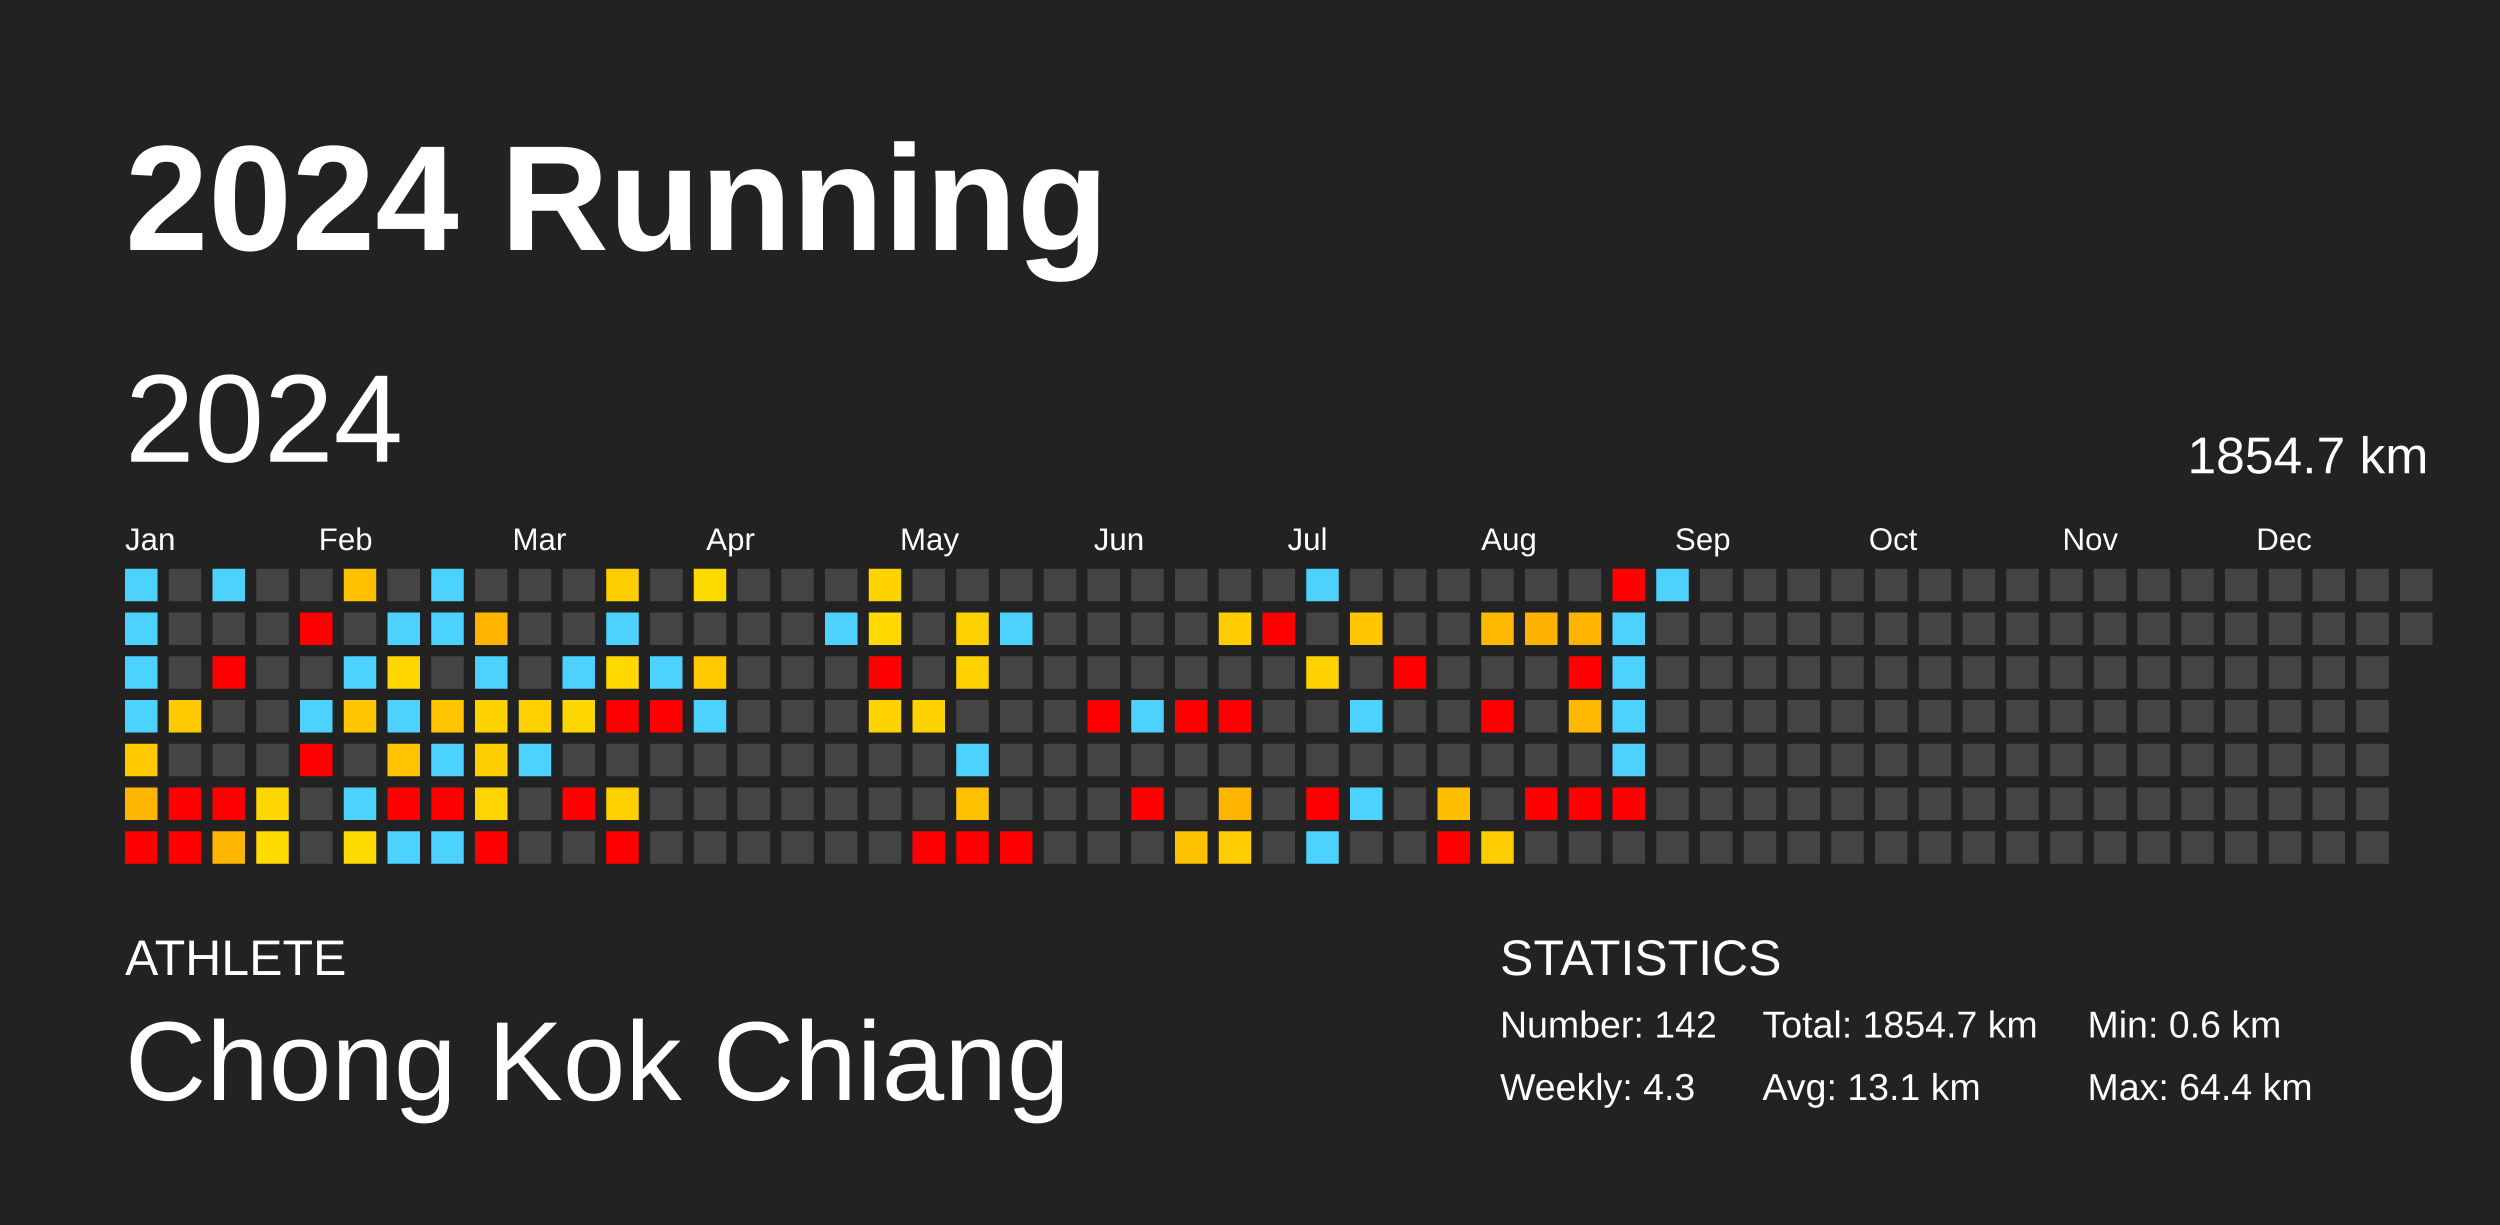
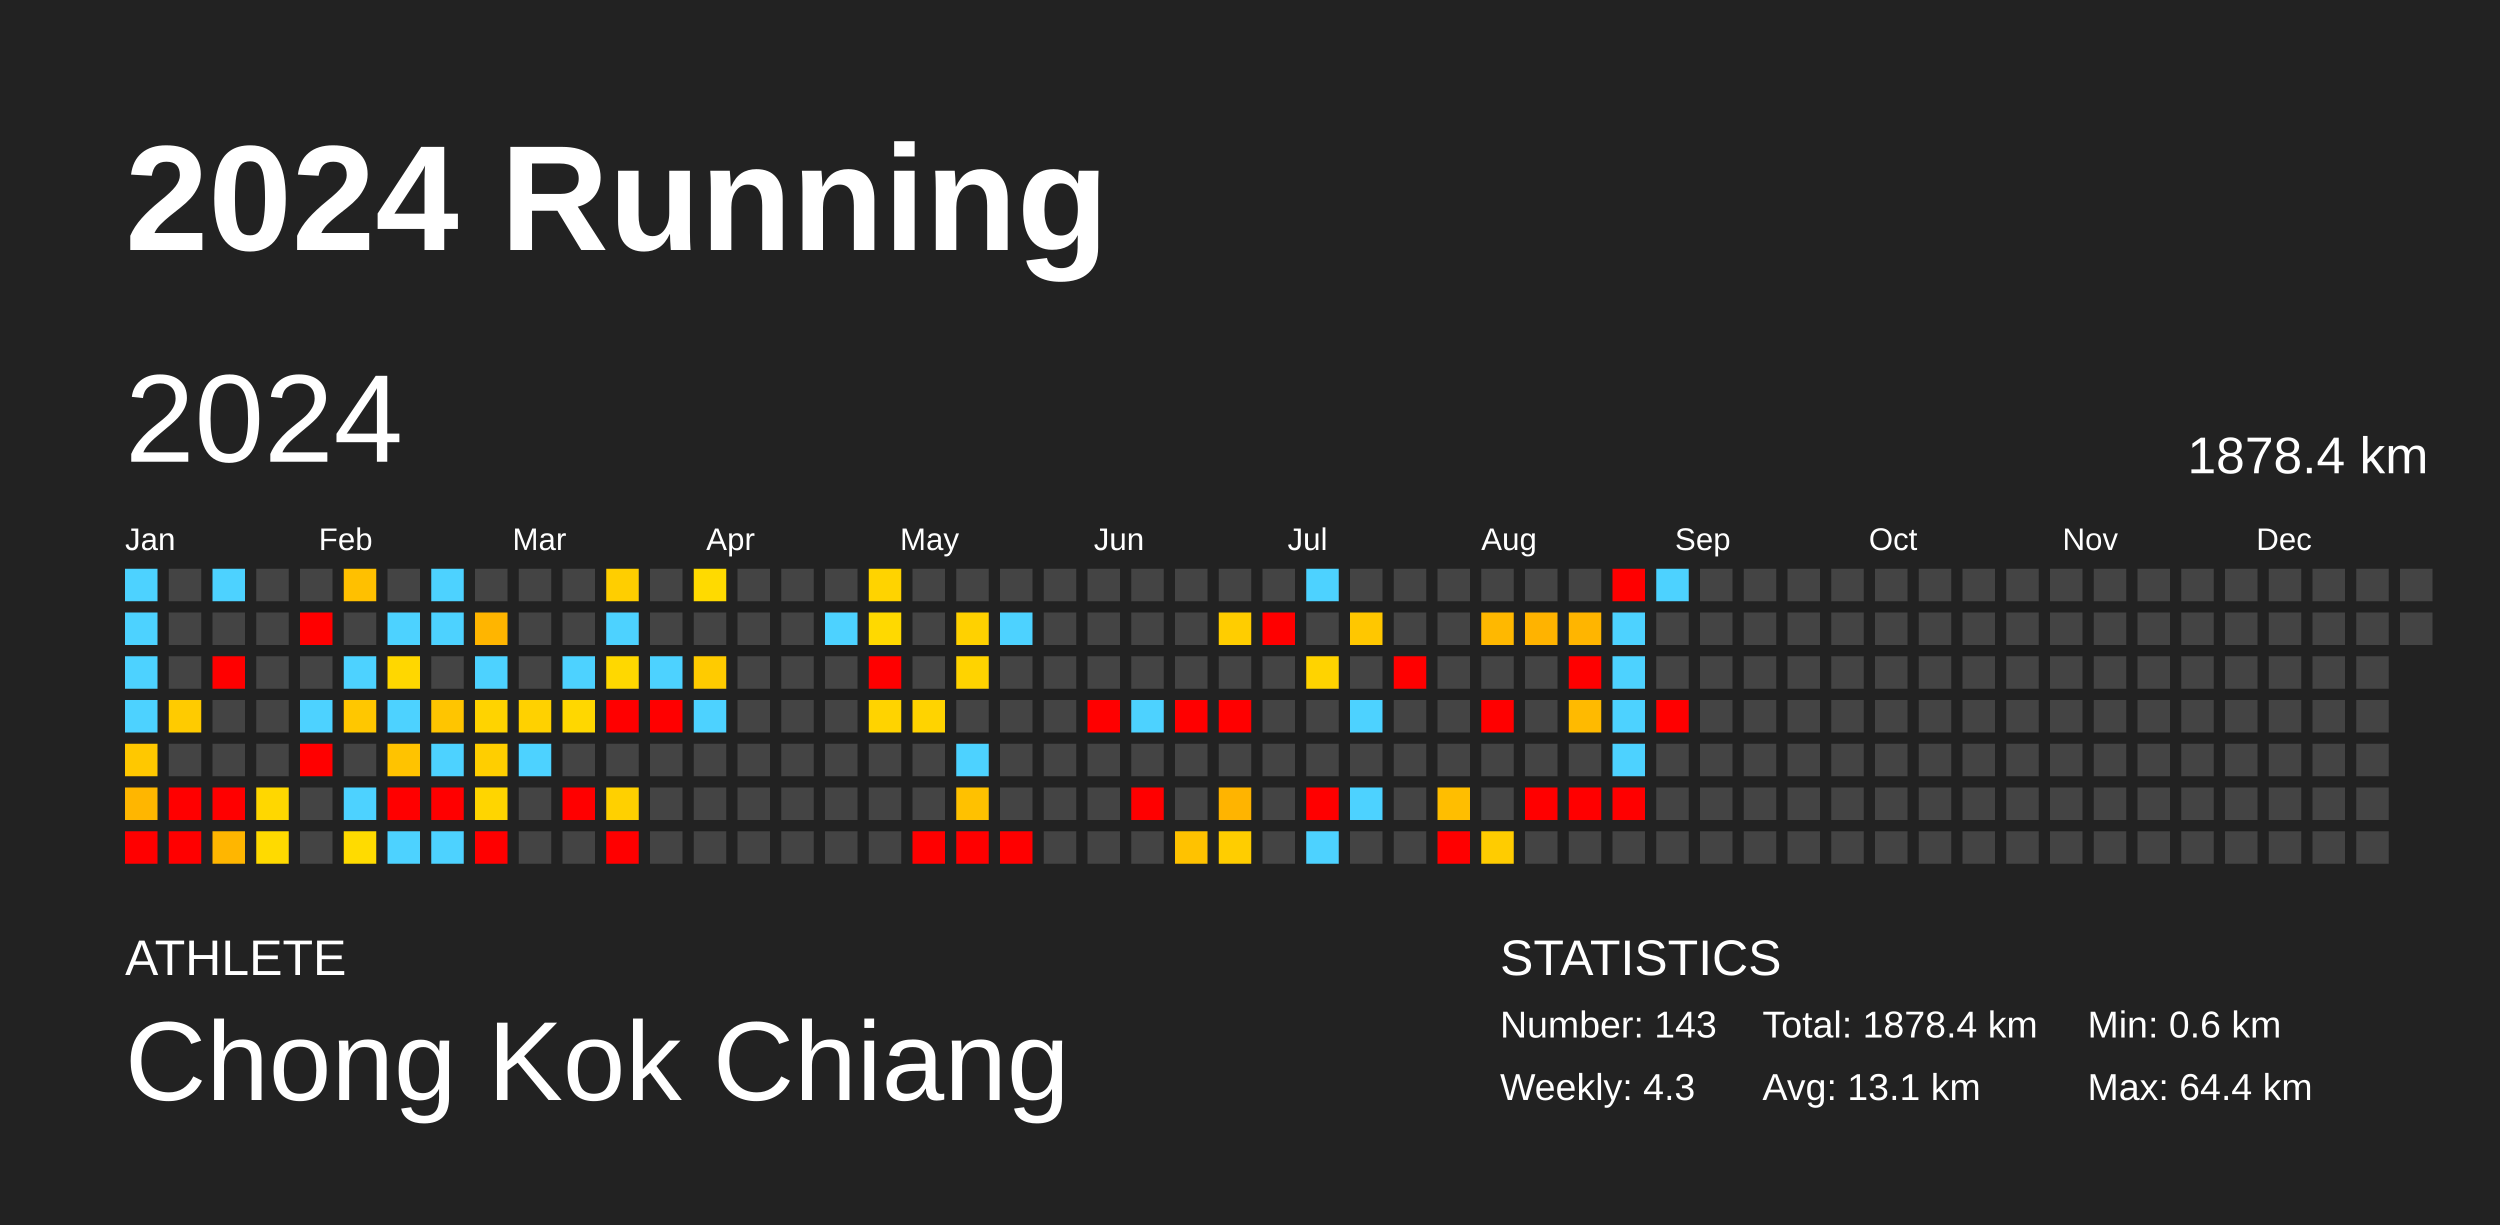
<svg xmlns="http://www.w3.org/2000/svg" baseProfile="full" height="98mm" version="1.1" viewBox="0,0,200,98" width="200mm">
  <defs />
  <rect fill="#222222" height="98" width="200" x="0" y="0" />
  <text fill="#FFFFFF" style="font-size:12px; font-family:Arial; font-weight:bold;" x="10" y="20">2024 Running</text>
  <text fill="#FFFFFF" style="font-size:4px; font-family:Arial" x="10" y="78">ATHLETE</text>
  <text fill="#FFFFFF" style="font-size:9px; font-family:Arial" x="10" y="88">Chong Kok Chiang</text>
  <text fill="#FFFFFF" style="font-size:4px; font-family:Arial" x="120" y="78">STATISTICS</text>
-   <text fill="#FFFFFF" style="font-size:3px; font-family:Arial" x="120" y="83">Number: 142</text>
+   <text fill="#FFFFFF" style="font-size:3px; font-family:Arial" x="120" y="83">Number: 143</text>
  <text fill="#FFFFFF" style="font-size:3px; font-family:Arial" x="120" y="88">Weekly: 4.3</text>
-   <text fill="#FFFFFF" style="font-size:3px; font-family:Arial" x="141" y="83">Total: 1854.7 km</text>
+   <text fill="#FFFFFF" style="font-size:3px; font-family:Arial" x="141" y="83">Total: 1878.4 km</text>
  <text fill="#FFFFFF" style="font-size:3px; font-family:Arial" x="141" y="88">Avg: 13.1 km</text>
  <text fill="#FFFFFF" style="font-size:3px; font-family:Arial" x="167" y="83">Min: 0.6 km</text>
  <text fill="#FFFFFF" style="font-size:3px; font-family:Arial" x="167" y="88">Max: 64.4 km</text>
  <text dominant-baseline="hanging" fill="#FFFFFF" style="font-size:10.0px; font-family:Arial;" x="10" y="30">2024</text>
-   <text dominant-baseline="hanging" fill="#FFFFFF" style="font-size:4.125px; font-family:Arial;" x="175" y="35">1854.7 km</text>
+   <text dominant-baseline="hanging" fill="#FFFFFF" style="font-size:4.125px; font-family:Arial;" x="175" y="35">1878.4 km</text>
  <text fill="#FFFFFF" style="font-size:2.5px; font-family:Arial" x="10.0" y="44">Jan</text>
  <text fill="#FFFFFF" style="font-size:2.5px; font-family:Arial" x="25.5" y="44">Feb</text>
  <text fill="#FFFFFF" style="font-size:2.5px; font-family:Arial" x="41.0" y="44">Mar</text>
  <text fill="#FFFFFF" style="font-size:2.5px; font-family:Arial" x="56.5" y="44">Apr</text>
  <text fill="#FFFFFF" style="font-size:2.5px; font-family:Arial" x="72.0" y="44">May</text>
  <text fill="#FFFFFF" style="font-size:2.5px; font-family:Arial" x="87.5" y="44">Jun</text>
  <text fill="#FFFFFF" style="font-size:2.5px; font-family:Arial" x="103.0" y="44">Jul</text>
  <text fill="#FFFFFF" style="font-size:2.5px; font-family:Arial" x="118.5" y="44">Aug</text>
  <text fill="#FFFFFF" style="font-size:2.5px; font-family:Arial" x="134.0" y="44">Sep</text>
  <text fill="#FFFFFF" style="font-size:2.5px; font-family:Arial" x="149.5" y="44">Oct</text>
  <text fill="#FFFFFF" style="font-size:2.5px; font-family:Arial" x="165.0" y="44">Nov</text>
  <text fill="#FFFFFF" style="font-size:2.5px; font-family:Arial" x="180.5" y="44">Dec</text>
  <rect fill="#4dd2ff" height="2.6" width="2.6" x="10.0" y="45.5" />
  <rect fill="#4dd2ff" height="2.6" width="2.6" x="10.0" y="49.0" />
  <rect fill="#4dd2ff" height="2.6" width="2.6" x="10.0" y="52.5" />
  <rect fill="#4dd2ff" height="2.6" width="2.6" x="10.0" y="56.0" />
  <rect fill="#ffc800" height="2.6" width="2.6" x="10.0" y="59.5" />
  <rect fill="#ffb600" height="2.6" width="2.6" x="10.0" y="63.0" />
  <rect fill="red" height="2.6" width="2.6" x="10.0" y="66.5" />
  <rect fill="#444444" height="2.6" width="2.6" x="13.5" y="45.5" />
  <rect fill="#444444" height="2.6" width="2.6" x="13.5" y="49.0" />
  <rect fill="#444444" height="2.6" width="2.6" x="13.5" y="52.5" />
  <rect fill="#ffcb00" height="2.6" width="2.6" x="13.5" y="56.0" />
  <rect fill="#444444" height="2.6" width="2.6" x="13.5" y="59.5" />
  <rect fill="red" height="2.6" width="2.6" x="13.5" y="63.0" />
  <rect fill="red" height="2.6" width="2.6" x="13.5" y="66.5" />
  <rect fill="#4dd2ff" height="2.6" width="2.6" x="17.0" y="45.5" />
  <rect fill="#444444" height="2.6" width="2.6" x="17.0" y="49.0" />
  <rect fill="red" height="2.6" width="2.6" x="17.0" y="52.5" />
  <rect fill="#444444" height="2.6" width="2.6" x="17.0" y="56.0" />
  <rect fill="#444444" height="2.6" width="2.6" x="17.0" y="59.5" />
  <rect fill="red" height="2.6" width="2.6" x="17.0" y="63.0" />
  <rect fill="#ffb600" height="2.6" width="2.6" x="17.0" y="66.5" />
  <rect fill="#444444" height="2.6" width="2.6" x="20.5" y="45.5" />
  <rect fill="#444444" height="2.6" width="2.6" x="20.5" y="49.0" />
  <rect fill="#444444" height="2.6" width="2.6" x="20.5" y="52.5" />
  <rect fill="#444444" height="2.6" width="2.6" x="20.5" y="56.0" />
  <rect fill="#444444" height="2.6" width="2.6" x="20.5" y="59.5" />
  <rect fill="#ffd700" height="2.6" width="2.6" x="20.5" y="63.0" />
  <rect fill="#ffda00" height="2.6" width="2.6" x="20.5" y="66.5" />
  <rect fill="#444444" height="2.6" width="2.6" x="24.0" y="45.5" />
  <rect fill="red" height="2.6" width="2.6" x="24.0" y="49.0" />
  <rect fill="#444444" height="2.6" width="2.6" x="24.0" y="52.5" />
  <rect fill="#4dd2ff" height="2.6" width="2.6" x="24.0" y="56.0" />
  <rect fill="red" height="2.6" width="2.6" x="24.0" y="59.5" />
  <rect fill="#444444" height="2.6" width="2.6" x="24.0" y="63.0" />
  <rect fill="#444444" height="2.6" width="2.6" x="24.0" y="66.5" />
  <rect fill="#ffc000" height="2.6" width="2.6" x="27.5" y="45.5" />
  <rect fill="#444444" height="2.6" width="2.6" x="27.5" y="49.0" />
  <rect fill="#4dd2ff" height="2.6" width="2.6" x="27.5" y="52.5" />
  <rect fill="#ffc700" height="2.6" width="2.6" x="27.5" y="56.0" />
  <rect fill="#444444" height="2.6" width="2.6" x="27.5" y="59.5" />
  <rect fill="#4dd2ff" height="2.6" width="2.6" x="27.5" y="63.0" />
  <rect fill="#ffdb00" height="2.6" width="2.6" x="27.5" y="66.5" />
  <rect fill="#444444" height="2.6" width="2.6" x="31.0" y="45.5" />
  <rect fill="#4dd2ff" height="2.6" width="2.6" x="31.0" y="49.0" />
  <rect fill="#ffd700" height="2.6" width="2.6" x="31.0" y="52.5" />
  <rect fill="#4dd2ff" height="2.6" width="2.6" x="31.0" y="56.0" />
  <rect fill="#ffc300" height="2.6" width="2.6" x="31.0" y="59.5" />
  <rect fill="red" height="2.6" width="2.6" x="31.0" y="63.0" />
  <rect fill="#4dd2ff" height="2.6" width="2.6" x="31.0" y="66.5" />
  <rect fill="#4dd2ff" height="2.6" width="2.6" x="34.5" y="45.5" />
  <rect fill="#4dd2ff" height="2.6" width="2.6" x="34.5" y="49.0" />
  <rect fill="#444444" height="2.6" width="2.6" x="34.5" y="52.5" />
  <rect fill="#ffc500" height="2.6" width="2.6" x="34.5" y="56.0" />
  <rect fill="#4dd2ff" height="2.6" width="2.6" x="34.5" y="59.5" />
  <rect fill="red" height="2.6" width="2.6" x="34.5" y="63.0" />
  <rect fill="#4dd2ff" height="2.6" width="2.6" x="34.5" y="66.5" />
  <rect fill="#444444" height="2.6" width="2.6" x="38.0" y="45.5" />
  <rect fill="#ffb500" height="2.6" width="2.6" x="38.0" y="49.0" />
  <rect fill="#4dd2ff" height="2.6" width="2.6" x="38.0" y="52.5" />
  <rect fill="#ffd300" height="2.6" width="2.6" x="38.0" y="56.0" />
  <rect fill="#ffce00" height="2.6" width="2.6" x="38.0" y="59.5" />
  <rect fill="#ffd500" height="2.6" width="2.6" x="38.0" y="63.0" />
  <rect fill="red" height="2.6" width="2.6" x="38.0" y="66.5" />
  <rect fill="#444444" height="2.6" width="2.6" x="41.5" y="45.5" />
  <rect fill="#444444" height="2.6" width="2.6" x="41.5" y="49.0" />
  <rect fill="#444444" height="2.6" width="2.6" x="41.5" y="52.5" />
  <rect fill="#ffd100" height="2.6" width="2.6" x="41.5" y="56.0" />
  <rect fill="#4dd2ff" height="2.6" width="2.6" x="41.5" y="59.5" />
  <rect fill="#444444" height="2.6" width="2.6" x="41.5" y="63.0" />
  <rect fill="#444444" height="2.6" width="2.6" x="41.5" y="66.5" />
  <rect fill="#444444" height="2.6" width="2.6" x="45.0" y="45.5" />
  <rect fill="#444444" height="2.6" width="2.6" x="45.0" y="49.0" />
  <rect fill="#4dd2ff" height="2.6" width="2.6" x="45.0" y="52.5" />
  <rect fill="#ffd700" height="2.6" width="2.6" x="45.0" y="56.0" />
  <rect fill="#444444" height="2.6" width="2.6" x="45.0" y="59.5" />
  <rect fill="red" height="2.6" width="2.6" x="45.0" y="63.0" />
  <rect fill="#444444" height="2.6" width="2.6" x="45.0" y="66.5" />
  <rect fill="#ffce00" height="2.6" width="2.6" x="48.5" y="45.5" />
  <rect fill="#4dd2ff" height="2.6" width="2.6" x="48.5" y="49.0" />
  <rect fill="#ffd800" height="2.6" width="2.6" x="48.5" y="52.5" />
  <rect fill="red" height="2.6" width="2.6" x="48.5" y="56.0" />
  <rect fill="#444444" height="2.6" width="2.6" x="48.5" y="59.5" />
  <rect fill="#ffd000" height="2.6" width="2.6" x="48.5" y="63.0" />
  <rect fill="red" height="2.6" width="2.6" x="48.5" y="66.5" />
  <rect fill="#444444" height="2.6" width="2.6" x="52.0" y="45.5" />
  <rect fill="#444444" height="2.6" width="2.6" x="52.0" y="49.0" />
  <rect fill="#4dd2ff" height="2.6" width="2.6" x="52.0" y="52.5" />
  <rect fill="red" height="2.6" width="2.6" x="52.0" y="56.0" />
  <rect fill="#444444" height="2.6" width="2.6" x="52.0" y="59.5" />
  <rect fill="#444444" height="2.6" width="2.6" x="52.0" y="63.0" />
  <rect fill="#444444" height="2.6" width="2.6" x="52.0" y="66.5" />
  <rect fill="#ffda00" height="2.6" width="2.6" x="55.5" y="45.5" />
  <rect fill="#444444" height="2.6" width="2.6" x="55.5" y="49.0" />
  <rect fill="#ffcb00" height="2.6" width="2.6" x="55.5" y="52.5" />
  <rect fill="#4dd2ff" height="2.6" width="2.6" x="55.5" y="56.0" />
  <rect fill="#444444" height="2.6" width="2.6" x="55.5" y="59.5" />
  <rect fill="#444444" height="2.6" width="2.6" x="55.5" y="63.0" />
  <rect fill="#444444" height="2.6" width="2.6" x="55.5" y="66.5" />
  <rect fill="#444444" height="2.6" width="2.6" x="59.0" y="45.5" />
  <rect fill="#444444" height="2.6" width="2.6" x="59.0" y="49.0" />
  <rect fill="#444444" height="2.6" width="2.6" x="59.0" y="52.5" />
  <rect fill="#444444" height="2.6" width="2.6" x="59.0" y="56.0" />
  <rect fill="#444444" height="2.6" width="2.6" x="59.0" y="59.5" />
  <rect fill="#444444" height="2.6" width="2.6" x="59.0" y="63.0" />
  <rect fill="#444444" height="2.6" width="2.6" x="59.0" y="66.5" />
  <rect fill="#444444" height="2.6" width="2.6" x="62.5" y="45.5" />
  <rect fill="#444444" height="2.6" width="2.6" x="62.5" y="49.0" />
  <rect fill="#444444" height="2.6" width="2.6" x="62.5" y="52.5" />
  <rect fill="#444444" height="2.6" width="2.6" x="62.5" y="56.0" />
  <rect fill="#444444" height="2.6" width="2.6" x="62.5" y="59.5" />
  <rect fill="#444444" height="2.6" width="2.6" x="62.5" y="63.0" />
  <rect fill="#444444" height="2.6" width="2.6" x="62.5" y="66.5" />
  <rect fill="#444444" height="2.6" width="2.6" x="66.0" y="45.5" />
  <rect fill="#4dd2ff" height="2.6" width="2.6" x="66.0" y="49.0" />
  <rect fill="#444444" height="2.6" width="2.6" x="66.0" y="52.5" />
  <rect fill="#444444" height="2.6" width="2.6" x="66.0" y="56.0" />
  <rect fill="#444444" height="2.6" width="2.6" x="66.0" y="59.5" />
  <rect fill="#444444" height="2.6" width="2.6" x="66.0" y="63.0" />
  <rect fill="#444444" height="2.6" width="2.6" x="66.0" y="66.5" />
  <rect fill="#ffd300" height="2.6" width="2.6" x="69.5" y="45.5" />
  <rect fill="#ffd900" height="2.6" width="2.6" x="69.5" y="49.0" />
  <rect fill="red" height="2.6" width="2.6" x="69.5" y="52.5" />
  <rect fill="#ffd300" height="2.6" width="2.6" x="69.5" y="56.0" />
  <rect fill="#444444" height="2.6" width="2.6" x="69.5" y="59.5" />
  <rect fill="#444444" height="2.6" width="2.6" x="69.5" y="63.0" />
  <rect fill="#444444" height="2.6" width="2.6" x="69.5" y="66.5" />
  <rect fill="#444444" height="2.6" width="2.6" x="73.0" y="45.5" />
  <rect fill="#444444" height="2.6" width="2.6" x="73.0" y="49.0" />
  <rect fill="#444444" height="2.6" width="2.6" x="73.0" y="52.5" />
  <rect fill="#ffd300" height="2.6" width="2.6" x="73.0" y="56.0" />
  <rect fill="#444444" height="2.6" width="2.6" x="73.0" y="59.5" />
  <rect fill="#444444" height="2.6" width="2.6" x="73.0" y="63.0" />
  <rect fill="red" height="2.6" width="2.6" x="73.0" y="66.5" />
  <rect fill="#444444" height="2.6" width="2.6" x="76.5" y="45.5" />
  <rect fill="#ffd100" height="2.6" width="2.6" x="76.5" y="49.0" />
  <rect fill="#ffd300" height="2.6" width="2.6" x="76.5" y="52.5" />
  <rect fill="#444444" height="2.6" width="2.6" x="76.5" y="56.0" />
  <rect fill="#4dd2ff" height="2.6" width="2.6" x="76.5" y="59.5" />
  <rect fill="#ffc100" height="2.6" width="2.6" x="76.5" y="63.0" />
  <rect fill="red" height="2.6" width="2.6" x="76.5" y="66.5" />
  <rect fill="#444444" height="2.6" width="2.6" x="80.0" y="45.5" />
  <rect fill="#4dd2ff" height="2.6" width="2.6" x="80.0" y="49.0" />
  <rect fill="#444444" height="2.6" width="2.6" x="80.0" y="52.5" />
  <rect fill="#444444" height="2.6" width="2.6" x="80.0" y="56.0" />
  <rect fill="#444444" height="2.6" width="2.6" x="80.0" y="59.5" />
  <rect fill="#444444" height="2.6" width="2.6" x="80.0" y="63.0" />
  <rect fill="red" height="2.6" width="2.6" x="80.0" y="66.5" />
  <rect fill="#444444" height="2.6" width="2.6" x="83.5" y="45.5" />
  <rect fill="#444444" height="2.6" width="2.6" x="83.5" y="49.0" />
  <rect fill="#444444" height="2.6" width="2.6" x="83.5" y="52.5" />
  <rect fill="#444444" height="2.6" width="2.6" x="83.5" y="56.0" />
  <rect fill="#444444" height="2.6" width="2.6" x="83.5" y="59.5" />
  <rect fill="#444444" height="2.6" width="2.6" x="83.5" y="63.0" />
  <rect fill="#444444" height="2.6" width="2.6" x="83.5" y="66.5" />
  <rect fill="#444444" height="2.6" width="2.6" x="87.0" y="45.5" />
  <rect fill="#444444" height="2.6" width="2.6" x="87.0" y="49.0" />
  <rect fill="#444444" height="2.6" width="2.6" x="87.0" y="52.5" />
  <rect fill="red" height="2.6" width="2.6" x="87.0" y="56.0" />
  <rect fill="#444444" height="2.6" width="2.6" x="87.0" y="59.5" />
  <rect fill="#444444" height="2.6" width="2.6" x="87.0" y="63.0" />
  <rect fill="#444444" height="2.6" width="2.6" x="87.0" y="66.5" />
  <rect fill="#444444" height="2.6" width="2.6" x="90.5" y="45.5" />
  <rect fill="#444444" height="2.6" width="2.6" x="90.5" y="49.0" />
  <rect fill="#444444" height="2.6" width="2.6" x="90.5" y="52.5" />
  <rect fill="#4dd2ff" height="2.6" width="2.6" x="90.5" y="56.0" />
  <rect fill="#444444" height="2.6" width="2.6" x="90.5" y="59.5" />
  <rect fill="red" height="2.6" width="2.6" x="90.5" y="63.0" />
  <rect fill="#444444" height="2.6" width="2.6" x="90.5" y="66.5" />
  <rect fill="#444444" height="2.6" width="2.6" x="94.0" y="45.5" />
  <rect fill="#444444" height="2.6" width="2.6" x="94.0" y="49.0" />
  <rect fill="#444444" height="2.6" width="2.6" x="94.0" y="52.5" />
  <rect fill="red" height="2.6" width="2.6" x="94.0" y="56.0" />
  <rect fill="#444444" height="2.6" width="2.6" x="94.0" y="59.5" />
  <rect fill="#444444" height="2.6" width="2.6" x="94.0" y="63.0" />
  <rect fill="#ffc200" height="2.6" width="2.6" x="94.0" y="66.5" />
  <rect fill="#444444" height="2.6" width="2.6" x="97.5" y="45.5" />
  <rect fill="#ffcd00" height="2.6" width="2.6" x="97.5" y="49.0" />
  <rect fill="#444444" height="2.6" width="2.6" x="97.5" y="52.5" />
  <rect fill="red" height="2.6" width="2.6" x="97.5" y="56.0" />
  <rect fill="#444444" height="2.6" width="2.6" x="97.5" y="59.5" />
  <rect fill="#ffb400" height="2.6" width="2.6" x="97.5" y="63.0" />
  <rect fill="#ffcd00" height="2.6" width="2.6" x="97.5" y="66.5" />
  <rect fill="#444444" height="2.6" width="2.6" x="101.0" y="45.5" />
  <rect fill="red" height="2.6" width="2.6" x="101.0" y="49.0" />
  <rect fill="#444444" height="2.6" width="2.6" x="101.0" y="52.5" />
  <rect fill="#444444" height="2.6" width="2.6" x="101.0" y="56.0" />
  <rect fill="#444444" height="2.6" width="2.6" x="101.0" y="59.5" />
  <rect fill="#444444" height="2.6" width="2.6" x="101.0" y="63.0" />
  <rect fill="#444444" height="2.6" width="2.6" x="101.0" y="66.5" />
  <rect fill="#4dd2ff" height="2.6" width="2.6" x="104.5" y="45.5" />
  <rect fill="#444444" height="2.6" width="2.6" x="104.5" y="49.0" />
  <rect fill="#ffd300" height="2.6" width="2.6" x="104.5" y="52.5" />
  <rect fill="#444444" height="2.6" width="2.6" x="104.5" y="56.0" />
  <rect fill="#444444" height="2.6" width="2.6" x="104.5" y="59.5" />
  <rect fill="red" height="2.6" width="2.6" x="104.5" y="63.0" />
  <rect fill="#4dd2ff" height="2.6" width="2.6" x="104.5" y="66.5" />
  <rect fill="#444444" height="2.6" width="2.6" x="108.0" y="45.5" />
  <rect fill="#ffc700" height="2.6" width="2.6" x="108.0" y="49.0" />
  <rect fill="#444444" height="2.6" width="2.6" x="108.0" y="52.5" />
  <rect fill="#4dd2ff" height="2.6" width="2.6" x="108.0" y="56.0" />
  <rect fill="#444444" height="2.6" width="2.6" x="108.0" y="59.5" />
  <rect fill="#4dd2ff" height="2.6" width="2.6" x="108.0" y="63.0" />
  <rect fill="#444444" height="2.6" width="2.6" x="108.0" y="66.5" />
  <rect fill="#444444" height="2.6" width="2.6" x="111.5" y="45.5" />
  <rect fill="#444444" height="2.6" width="2.6" x="111.5" y="49.0" />
  <rect fill="red" height="2.6" width="2.6" x="111.5" y="52.5" />
  <rect fill="#444444" height="2.6" width="2.6" x="111.5" y="56.0" />
  <rect fill="#444444" height="2.6" width="2.6" x="111.5" y="59.5" />
  <rect fill="#444444" height="2.6" width="2.6" x="111.5" y="63.0" />
  <rect fill="#444444" height="2.6" width="2.6" x="111.5" y="66.5" />
  <rect fill="#444444" height="2.6" width="2.6" x="115.0" y="45.5" />
  <rect fill="#444444" height="2.6" width="2.6" x="115.0" y="49.0" />
  <rect fill="#444444" height="2.6" width="2.6" x="115.0" y="52.5" />
  <rect fill="#444444" height="2.6" width="2.6" x="115.0" y="56.0" />
  <rect fill="#444444" height="2.6" width="2.6" x="115.0" y="59.5" />
  <rect fill="#ffbe00" height="2.6" width="2.6" x="115.0" y="63.0" />
  <rect fill="red" height="2.6" width="2.6" x="115.0" y="66.5" />
  <rect fill="#444444" height="2.6" width="2.6" x="118.5" y="45.5" />
  <rect fill="#ffb800" height="2.6" width="2.6" x="118.5" y="49.0" />
  <rect fill="#444444" height="2.6" width="2.6" x="118.5" y="52.5" />
  <rect fill="red" height="2.6" width="2.6" x="118.5" y="56.0" />
  <rect fill="#444444" height="2.6" width="2.6" x="118.5" y="59.5" />
  <rect fill="#444444" height="2.6" width="2.6" x="118.5" y="63.0" />
  <rect fill="#ffcc00" height="2.6" width="2.6" x="118.5" y="66.5" />
  <rect fill="#444444" height="2.6" width="2.6" x="122.0" y="45.5" />
  <rect fill="#ffb300" height="2.6" width="2.6" x="122.0" y="49.0" />
  <rect fill="#444444" height="2.6" width="2.6" x="122.0" y="52.5" />
  <rect fill="#444444" height="2.6" width="2.6" x="122.0" y="56.0" />
  <rect fill="#444444" height="2.6" width="2.6" x="122.0" y="59.5" />
  <rect fill="red" height="2.6" width="2.6" x="122.0" y="63.0" />
  <rect fill="#444444" height="2.6" width="2.6" x="122.0" y="66.5" />
  <rect fill="#444444" height="2.6" width="2.6" x="125.5" y="45.5" />
  <rect fill="#ffb500" height="2.6" width="2.6" x="125.5" y="49.0" />
  <rect fill="red" height="2.6" width="2.6" x="125.5" y="52.5" />
  <rect fill="#ffba00" height="2.6" width="2.6" x="125.5" y="56.0" />
  <rect fill="#444444" height="2.6" width="2.6" x="125.5" y="59.5" />
  <rect fill="red" height="2.6" width="2.6" x="125.5" y="63.0" />
  <rect fill="#444444" height="2.6" width="2.6" x="125.5" y="66.5" />
  <rect fill="red" height="2.6" width="2.6" x="129.0" y="45.5" />
  <rect fill="#4dd2ff" height="2.6" width="2.6" x="129.0" y="49.0" />
  <rect fill="#4dd2ff" height="2.6" width="2.6" x="129.0" y="52.5" />
  <rect fill="#4dd2ff" height="2.6" width="2.6" x="129.0" y="56.0" />
  <rect fill="#4dd2ff" height="2.6" width="2.6" x="129.0" y="59.5" />
  <rect fill="red" height="2.6" width="2.6" x="129.0" y="63.0" />
  <rect fill="#444444" height="2.6" width="2.6" x="129.0" y="66.5" />
  <rect fill="#4dd2ff" height="2.6" width="2.6" x="132.5" y="45.5" />
  <rect fill="#444444" height="2.6" width="2.6" x="132.5" y="49.0" />
  <rect fill="#444444" height="2.6" width="2.6" x="132.5" y="52.5" />
-   <rect fill="#444444" height="2.6" width="2.6" x="132.5" y="56.0" />
+   <rect fill="red" height="2.6" width="2.6" x="132.5" y="56.0" />
  <rect fill="#444444" height="2.6" width="2.6" x="132.5" y="59.5" />
  <rect fill="#444444" height="2.6" width="2.6" x="132.5" y="63.0" />
  <rect fill="#444444" height="2.6" width="2.6" x="132.5" y="66.5" />
  <rect fill="#444444" height="2.6" width="2.6" x="136.0" y="45.5" />
  <rect fill="#444444" height="2.6" width="2.6" x="136.0" y="49.0" />
  <rect fill="#444444" height="2.6" width="2.6" x="136.0" y="52.5" />
  <rect fill="#444444" height="2.6" width="2.6" x="136.0" y="56.0" />
  <rect fill="#444444" height="2.6" width="2.6" x="136.0" y="59.5" />
  <rect fill="#444444" height="2.6" width="2.6" x="136.0" y="63.0" />
  <rect fill="#444444" height="2.6" width="2.6" x="136.0" y="66.5" />
  <rect fill="#444444" height="2.6" width="2.6" x="139.5" y="45.5" />
  <rect fill="#444444" height="2.6" width="2.6" x="139.5" y="49.0" />
  <rect fill="#444444" height="2.6" width="2.6" x="139.5" y="52.5" />
  <rect fill="#444444" height="2.6" width="2.6" x="139.5" y="56.0" />
  <rect fill="#444444" height="2.6" width="2.6" x="139.5" y="59.5" />
  <rect fill="#444444" height="2.6" width="2.6" x="139.5" y="63.0" />
  <rect fill="#444444" height="2.6" width="2.6" x="139.5" y="66.5" />
  <rect fill="#444444" height="2.6" width="2.6" x="143.0" y="45.5" />
  <rect fill="#444444" height="2.6" width="2.6" x="143.0" y="49.0" />
  <rect fill="#444444" height="2.6" width="2.6" x="143.0" y="52.5" />
  <rect fill="#444444" height="2.6" width="2.6" x="143.0" y="56.0" />
  <rect fill="#444444" height="2.6" width="2.6" x="143.0" y="59.5" />
  <rect fill="#444444" height="2.6" width="2.6" x="143.0" y="63.0" />
  <rect fill="#444444" height="2.6" width="2.6" x="143.0" y="66.5" />
  <rect fill="#444444" height="2.6" width="2.6" x="146.5" y="45.5" />
  <rect fill="#444444" height="2.6" width="2.6" x="146.5" y="49.0" />
  <rect fill="#444444" height="2.6" width="2.6" x="146.5" y="52.5" />
  <rect fill="#444444" height="2.6" width="2.6" x="146.5" y="56.0" />
  <rect fill="#444444" height="2.6" width="2.6" x="146.5" y="59.5" />
  <rect fill="#444444" height="2.6" width="2.6" x="146.5" y="63.0" />
  <rect fill="#444444" height="2.6" width="2.6" x="146.5" y="66.5" />
  <rect fill="#444444" height="2.6" width="2.6" x="150.0" y="45.5" />
  <rect fill="#444444" height="2.6" width="2.6" x="150.0" y="49.0" />
  <rect fill="#444444" height="2.6" width="2.6" x="150.0" y="52.5" />
  <rect fill="#444444" height="2.6" width="2.6" x="150.0" y="56.0" />
  <rect fill="#444444" height="2.6" width="2.6" x="150.0" y="59.5" />
  <rect fill="#444444" height="2.6" width="2.6" x="150.0" y="63.0" />
  <rect fill="#444444" height="2.6" width="2.6" x="150.0" y="66.5" />
  <rect fill="#444444" height="2.6" width="2.6" x="153.5" y="45.5" />
  <rect fill="#444444" height="2.6" width="2.6" x="153.5" y="49.0" />
  <rect fill="#444444" height="2.6" width="2.6" x="153.5" y="52.5" />
  <rect fill="#444444" height="2.6" width="2.6" x="153.5" y="56.0" />
  <rect fill="#444444" height="2.6" width="2.6" x="153.5" y="59.5" />
  <rect fill="#444444" height="2.6" width="2.6" x="153.5" y="63.0" />
  <rect fill="#444444" height="2.6" width="2.6" x="153.5" y="66.5" />
  <rect fill="#444444" height="2.6" width="2.6" x="157.0" y="45.5" />
  <rect fill="#444444" height="2.6" width="2.6" x="157.0" y="49.0" />
  <rect fill="#444444" height="2.6" width="2.6" x="157.0" y="52.5" />
  <rect fill="#444444" height="2.6" width="2.6" x="157.0" y="56.0" />
  <rect fill="#444444" height="2.6" width="2.6" x="157.0" y="59.5" />
  <rect fill="#444444" height="2.6" width="2.6" x="157.0" y="63.0" />
  <rect fill="#444444" height="2.6" width="2.6" x="157.0" y="66.5" />
  <rect fill="#444444" height="2.6" width="2.6" x="160.5" y="45.5" />
  <rect fill="#444444" height="2.6" width="2.6" x="160.5" y="49.0" />
  <rect fill="#444444" height="2.6" width="2.6" x="160.5" y="52.5" />
  <rect fill="#444444" height="2.6" width="2.6" x="160.5" y="56.0" />
  <rect fill="#444444" height="2.6" width="2.6" x="160.5" y="59.5" />
  <rect fill="#444444" height="2.6" width="2.6" x="160.5" y="63.0" />
  <rect fill="#444444" height="2.6" width="2.6" x="160.5" y="66.5" />
  <rect fill="#444444" height="2.6" width="2.6" x="164.0" y="45.5" />
  <rect fill="#444444" height="2.6" width="2.6" x="164.0" y="49.0" />
  <rect fill="#444444" height="2.6" width="2.6" x="164.0" y="52.5" />
  <rect fill="#444444" height="2.6" width="2.6" x="164.0" y="56.0" />
  <rect fill="#444444" height="2.6" width="2.6" x="164.0" y="59.5" />
  <rect fill="#444444" height="2.6" width="2.6" x="164.0" y="63.0" />
  <rect fill="#444444" height="2.6" width="2.6" x="164.0" y="66.5" />
  <rect fill="#444444" height="2.6" width="2.6" x="167.5" y="45.5" />
  <rect fill="#444444" height="2.6" width="2.6" x="167.5" y="49.0" />
  <rect fill="#444444" height="2.6" width="2.6" x="167.5" y="52.5" />
  <rect fill="#444444" height="2.6" width="2.6" x="167.5" y="56.0" />
  <rect fill="#444444" height="2.6" width="2.6" x="167.5" y="59.5" />
  <rect fill="#444444" height="2.6" width="2.6" x="167.5" y="63.0" />
  <rect fill="#444444" height="2.6" width="2.6" x="167.5" y="66.5" />
  <rect fill="#444444" height="2.6" width="2.6" x="171.0" y="45.5" />
  <rect fill="#444444" height="2.6" width="2.6" x="171.0" y="49.0" />
  <rect fill="#444444" height="2.6" width="2.6" x="171.0" y="52.5" />
  <rect fill="#444444" height="2.6" width="2.6" x="171.0" y="56.0" />
  <rect fill="#444444" height="2.6" width="2.6" x="171.0" y="59.5" />
  <rect fill="#444444" height="2.6" width="2.6" x="171.0" y="63.0" />
  <rect fill="#444444" height="2.6" width="2.6" x="171.0" y="66.5" />
  <rect fill="#444444" height="2.6" width="2.6" x="174.5" y="45.5" />
  <rect fill="#444444" height="2.6" width="2.6" x="174.5" y="49.0" />
  <rect fill="#444444" height="2.6" width="2.6" x="174.5" y="52.5" />
  <rect fill="#444444" height="2.6" width="2.6" x="174.5" y="56.0" />
  <rect fill="#444444" height="2.6" width="2.6" x="174.5" y="59.5" />
  <rect fill="#444444" height="2.6" width="2.6" x="174.5" y="63.0" />
  <rect fill="#444444" height="2.6" width="2.6" x="174.5" y="66.5" />
  <rect fill="#444444" height="2.6" width="2.6" x="178.0" y="45.5" />
  <rect fill="#444444" height="2.6" width="2.6" x="178.0" y="49.0" />
  <rect fill="#444444" height="2.6" width="2.6" x="178.0" y="52.5" />
  <rect fill="#444444" height="2.6" width="2.6" x="178.0" y="56.0" />
  <rect fill="#444444" height="2.6" width="2.6" x="178.0" y="59.5" />
  <rect fill="#444444" height="2.6" width="2.6" x="178.0" y="63.0" />
  <rect fill="#444444" height="2.6" width="2.6" x="178.0" y="66.5" />
  <rect fill="#444444" height="2.6" width="2.6" x="181.5" y="45.5" />
  <rect fill="#444444" height="2.6" width="2.6" x="181.5" y="49.0" />
  <rect fill="#444444" height="2.6" width="2.6" x="181.5" y="52.5" />
  <rect fill="#444444" height="2.6" width="2.6" x="181.5" y="56.0" />
  <rect fill="#444444" height="2.6" width="2.6" x="181.5" y="59.5" />
  <rect fill="#444444" height="2.6" width="2.6" x="181.5" y="63.0" />
  <rect fill="#444444" height="2.6" width="2.6" x="181.5" y="66.5" />
  <rect fill="#444444" height="2.6" width="2.6" x="185.0" y="45.5" />
  <rect fill="#444444" height="2.6" width="2.6" x="185.0" y="49.0" />
  <rect fill="#444444" height="2.6" width="2.6" x="185.0" y="52.5" />
  <rect fill="#444444" height="2.6" width="2.6" x="185.0" y="56.0" />
  <rect fill="#444444" height="2.6" width="2.6" x="185.0" y="59.5" />
  <rect fill="#444444" height="2.6" width="2.6" x="185.0" y="63.0" />
  <rect fill="#444444" height="2.6" width="2.6" x="185.0" y="66.5" />
  <rect fill="#444444" height="2.6" width="2.6" x="188.5" y="45.5" />
  <rect fill="#444444" height="2.6" width="2.6" x="188.5" y="49.0" />
  <rect fill="#444444" height="2.6" width="2.6" x="188.5" y="52.5" />
  <rect fill="#444444" height="2.6" width="2.6" x="188.5" y="56.0" />
  <rect fill="#444444" height="2.6" width="2.6" x="188.5" y="59.5" />
  <rect fill="#444444" height="2.6" width="2.6" x="188.5" y="63.0" />
  <rect fill="#444444" height="2.6" width="2.6" x="188.5" y="66.5" />
  <rect fill="#444444" height="2.6" width="2.6" x="192.0" y="45.5" />
  <rect fill="#444444" height="2.6" width="2.6" x="192.0" y="49.0" />
</svg>
